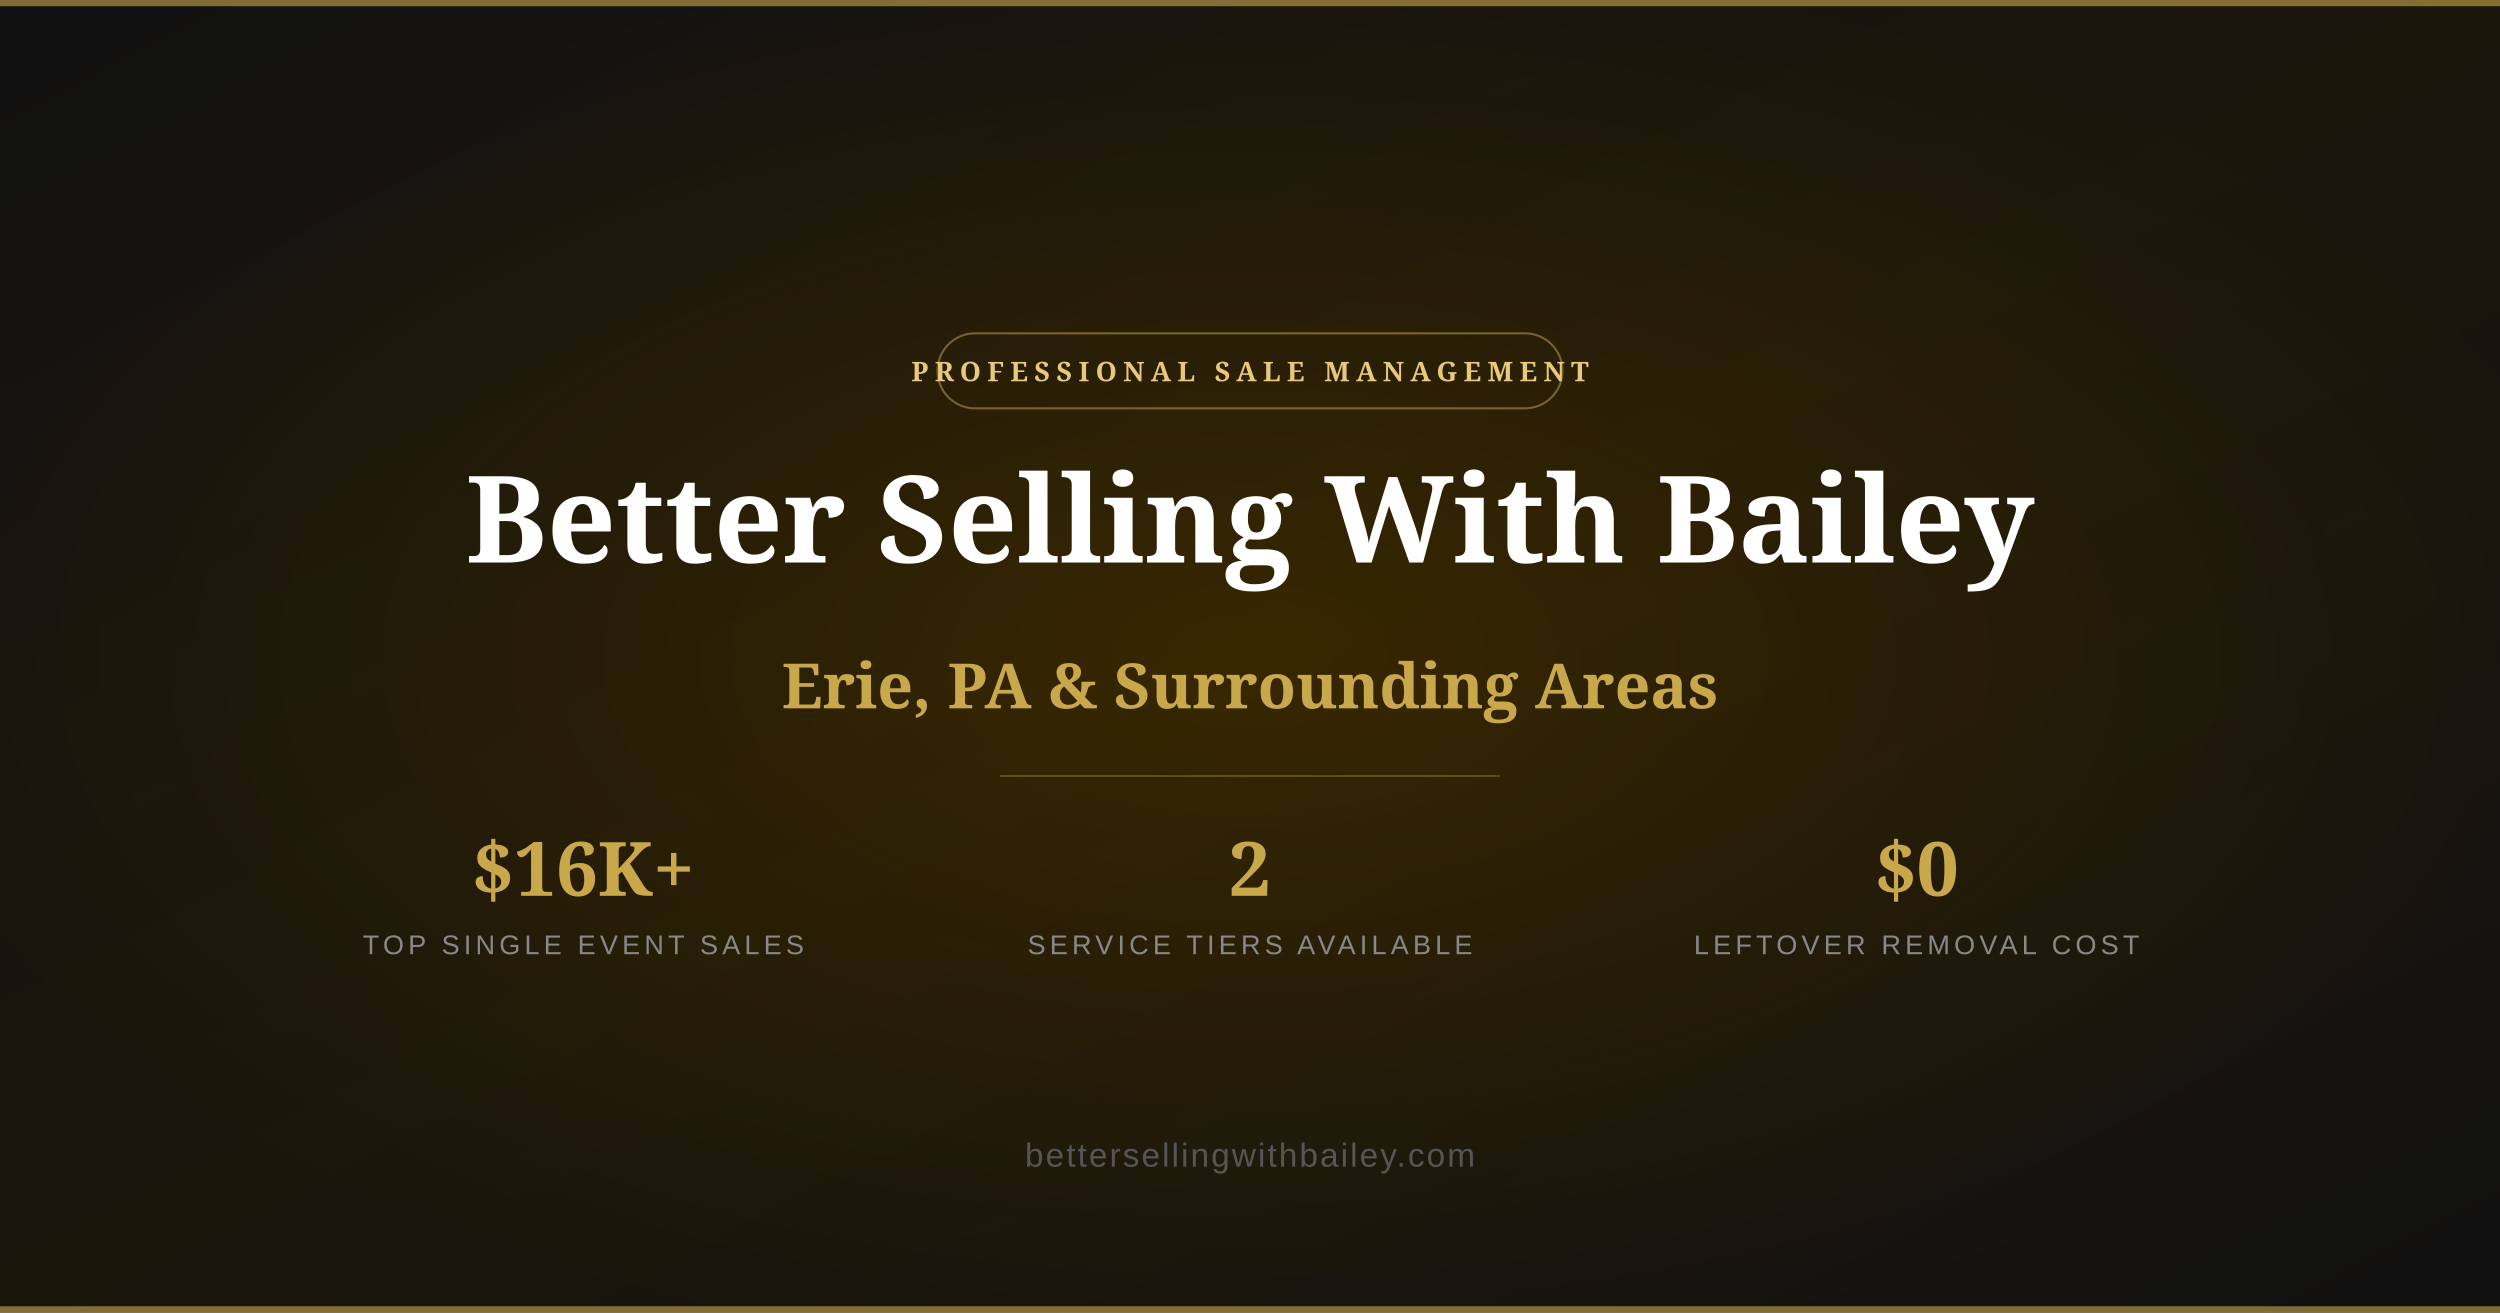
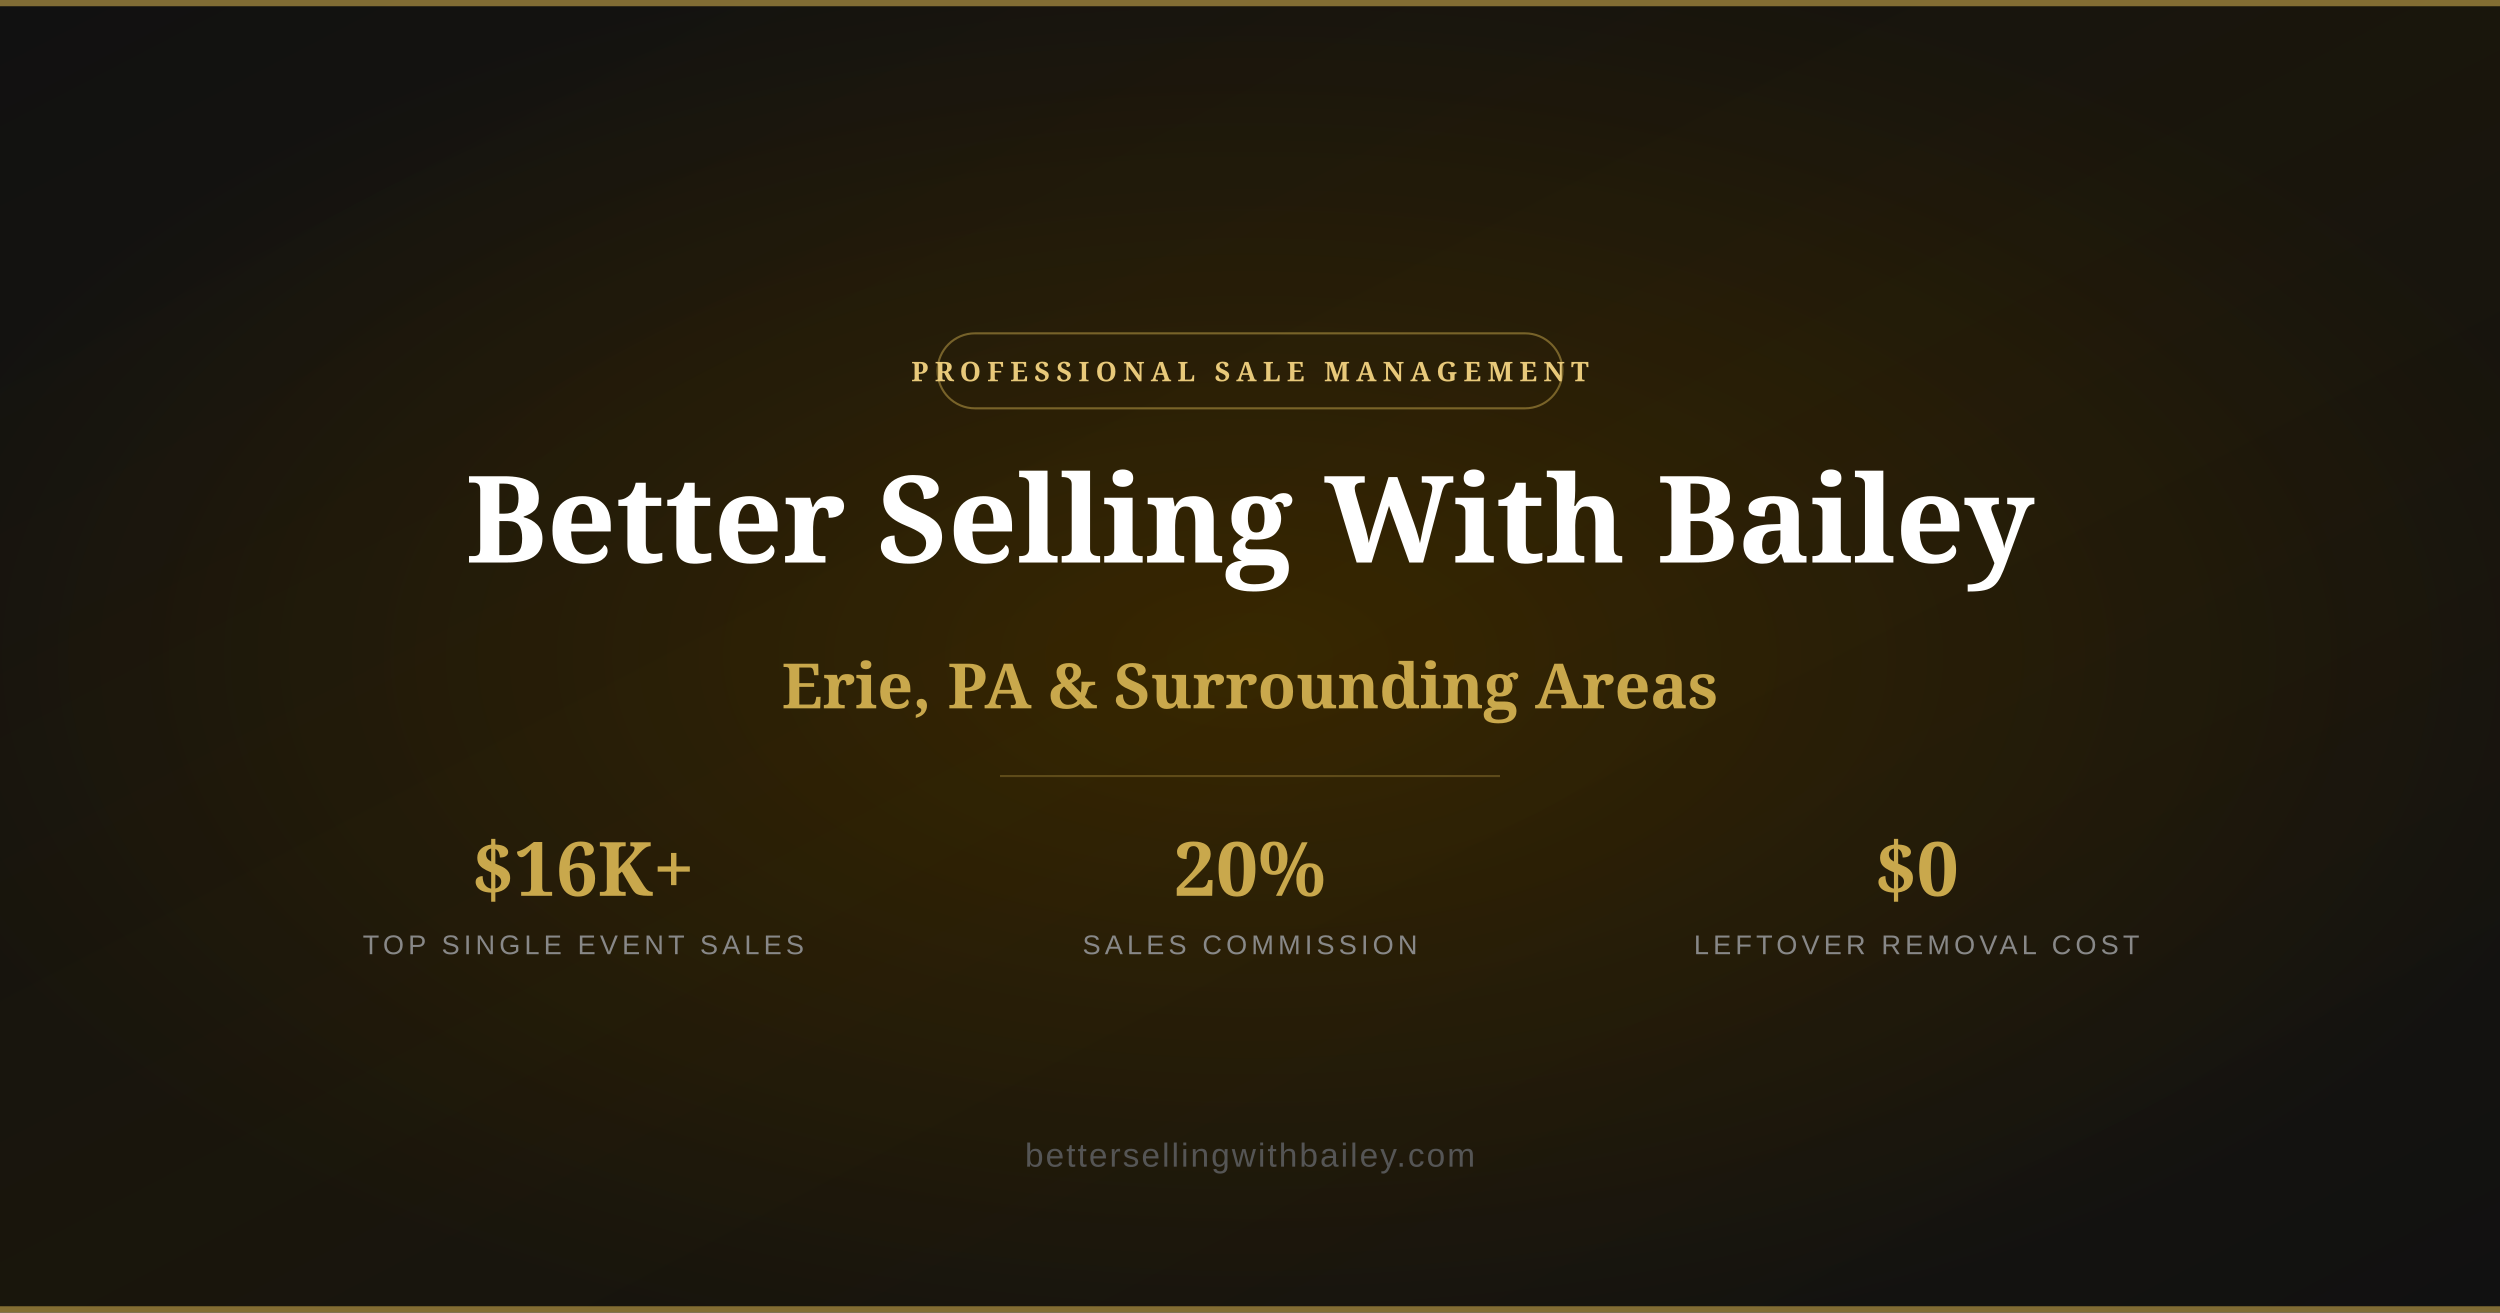
<svg xmlns="http://www.w3.org/2000/svg" width="1200" height="630" viewBox="0 0 1200 630">
  <defs>
    <radialGradient id="glow" cx="50%" cy="50%" r="55%">
      <stop offset="0%" stop-color="#3D2A00" stop-opacity="1" />
      <stop offset="100%" stop-color="#111111" stop-opacity="1" />
    </radialGradient>
    <linearGradient id="bg" x1="0%" y1="0%" x2="100%" y2="100%">
      <stop offset="0%" stop-color="#111111" />
      <stop offset="50%" stop-color="#2D2000" />
      <stop offset="100%" stop-color="#111111" />
    </linearGradient>
  </defs>
  <rect width="1200" height="630" fill="url(#bg)" />
  <rect width="1200" height="630" fill="url(#glow)" opacity="0.7" />
  <rect x="0" y="0" width="1200" height="3" fill="#C9A84C" opacity="0.6" />
  <rect x="0" y="627" width="1200" height="3" fill="#C9A84C" opacity="0.6" />
  <rect x="450" y="160" width="300" height="36" rx="18" fill="none" stroke="#C9A84C" stroke-width="1" stroke-opacity="0.5" />
  <text x="600" y="183" font-family="Georgia,serif" font-size="13" font-weight="700" fill="#E8C97A" text-anchor="middle" letter-spacing="3">PROFESSIONAL SALE MANAGEMENT</text>
  <text x="600" y="270" font-family="Georgia,serif" font-size="58" font-weight="900" fill="#FFFFFF" text-anchor="middle">Better Selling With Bailey</text>
  <text x="600" y="340" font-family="Georgia,serif" font-size="30" font-weight="700" fill="#C9A84C" text-anchor="middle">Erie, PA &amp; Surrounding Areas</text>
  <rect x="480" y="372" width="240" height="1" fill="#C9A84C" opacity="0.3" />
  <text x="280" y="430" font-family="Georgia,serif" font-size="36" font-weight="700" fill="#C9A84C" text-anchor="middle">$16K+</text>
  <text x="280" y="458" font-family="Arial,sans-serif" font-size="13" fill="#888888" text-anchor="middle" letter-spacing="2">TOP SINGLE EVENT SALES</text>
-   <text x="600" y="430" font-family="Georgia,serif" font-size="36" font-weight="700" fill="#C9A84C" text-anchor="middle">2</text>
-   <text x="600" y="458" font-family="Arial,sans-serif" font-size="13" fill="#888888" text-anchor="middle" letter-spacing="2">SERVICE TIERS AVAILABLE</text>
+   <text x="600" y="430" font-family="Georgia,serif" font-size="36" font-weight="700" fill="#C9A84C" text-anchor="middle">20%</text>
+   <text x="600" y="458" font-family="Arial,sans-serif" font-size="13" fill="#888888" text-anchor="middle" letter-spacing="2">SALES COMMISSION</text>
  <text x="920" y="430" font-family="Georgia,serif" font-size="36" font-weight="700" fill="#C9A84C" text-anchor="middle">$0</text>
  <text x="920" y="458" font-family="Arial,sans-serif" font-size="13" fill="#888888" text-anchor="middle" letter-spacing="2">LEFTOVER REMOVAL COST</text>
  <text x="600" y="560" font-family="Arial,sans-serif" font-size="16" fill="#555555" text-anchor="middle" letter-spacing="1">bettersellingwithbailey.com</text>
</svg>
